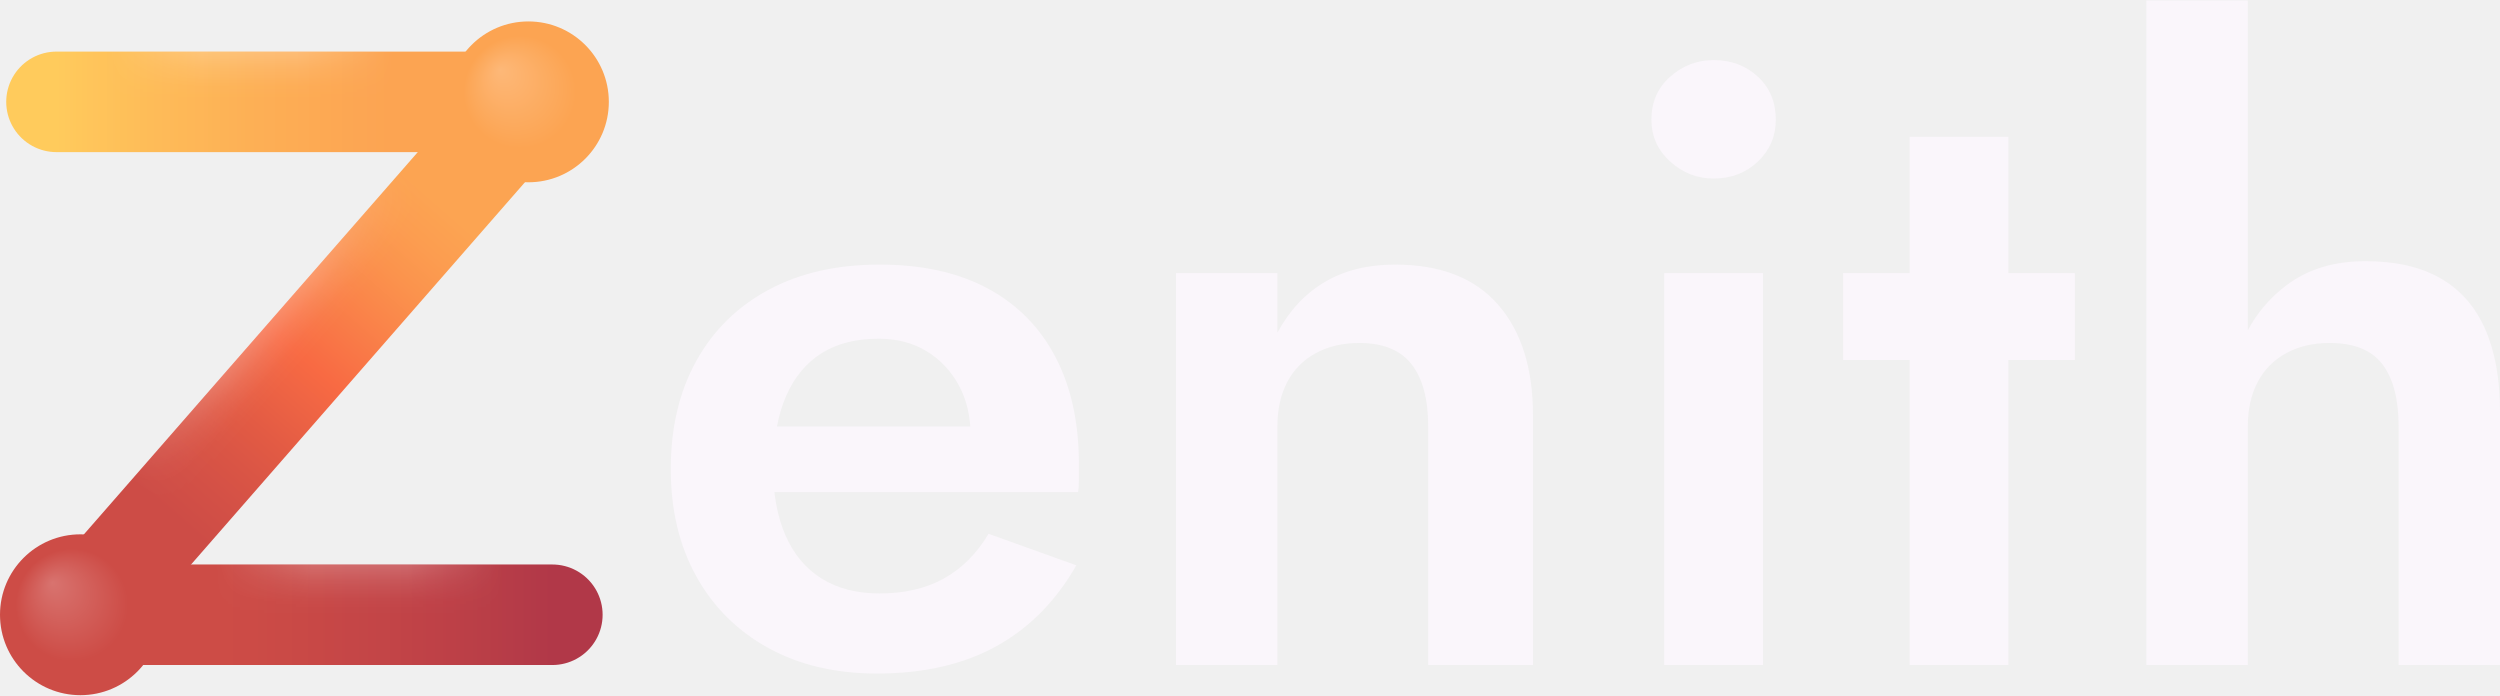
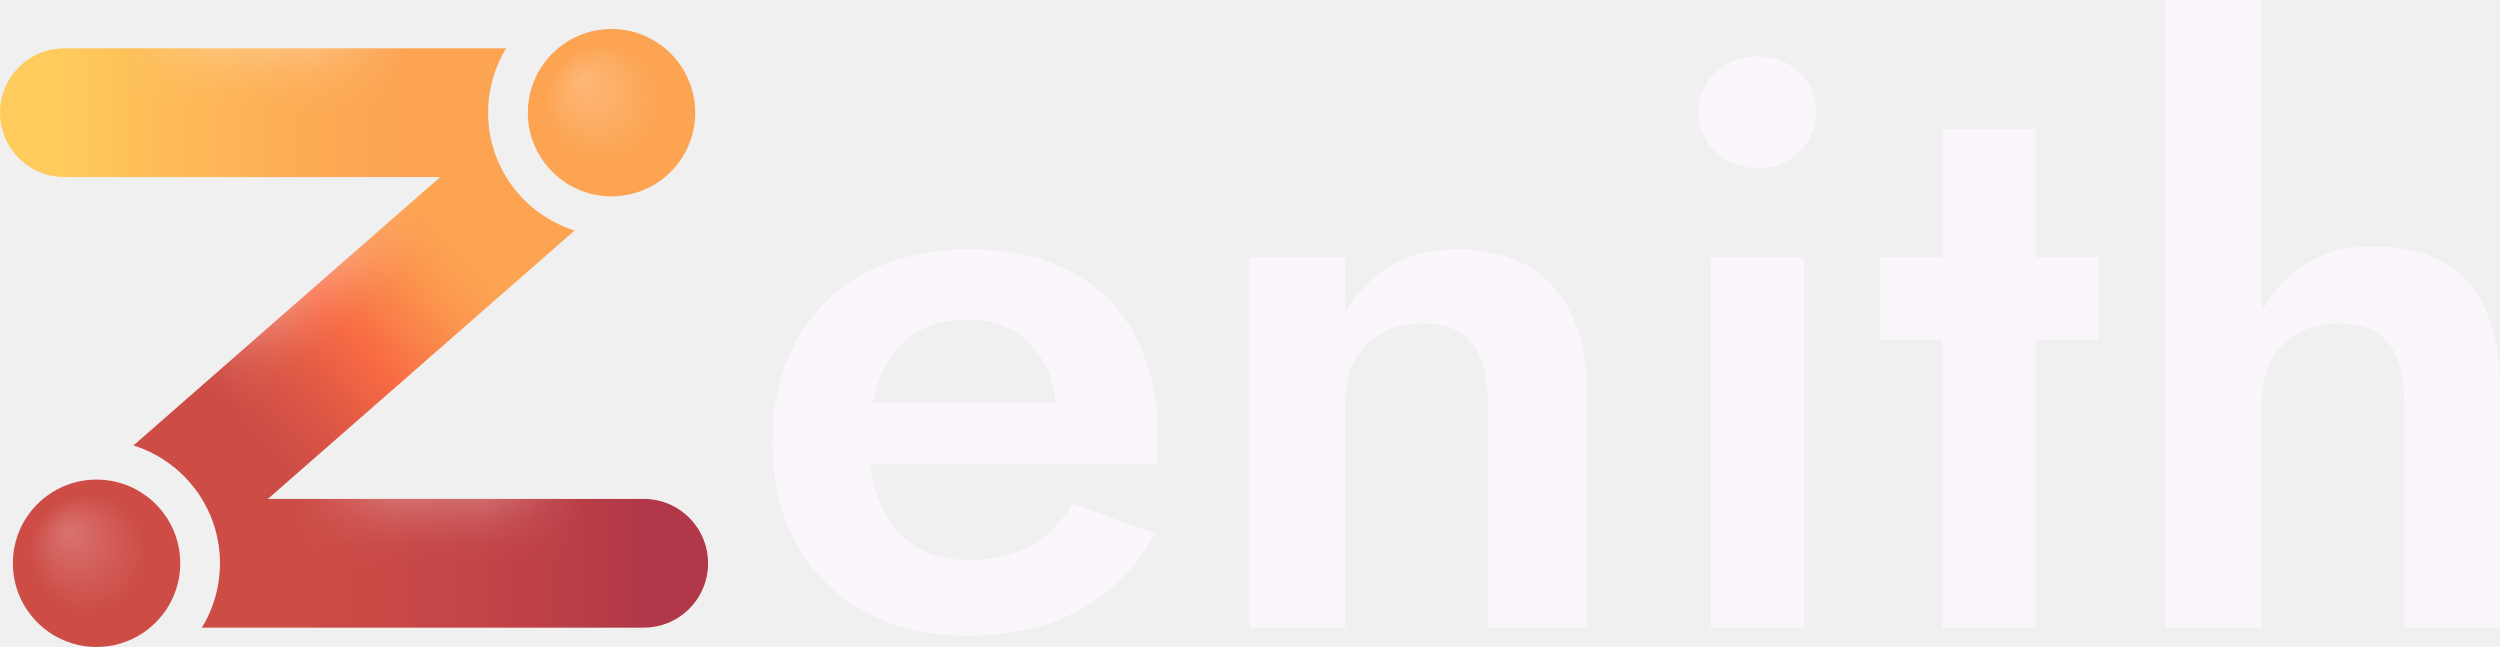
- <svg xmlns="http://www.w3.org/2000/svg" viewBox="-7.3 -780 2934.3 815.4" width="230" height="64" role="img" aria-label="Zenith">
+ <svg xmlns="http://www.w3.org/2000/svg" viewBox="0 -780 3107 804" width="247.3" height="64" role="img" aria-label="Zenith">
  <defs>
-     <linearGradient id="zenith-word-sky-dark-s0" gradientUnits="userSpaceOnUse" x1="59" y1="-661" x2="612.9" y2="-661">
+     <linearGradient id="zenith-word-s0" gradientUnits="userSpaceOnUse" x1="14" y1="18" x2="48" y2="18">
      <stop offset="0%" stop-color="#FFCB5C" />
      <stop offset="0%" stop-color="#FFCB5C" />
-       <stop offset="7.1%" stop-color="#FFC55B" />
-       <stop offset="14.2%" stop-color="#FEC059" />
-       <stop offset="21.4%" stop-color="#FEBB58" />
-       <stop offset="28.5%" stop-color="#FEB757" />
-       <stop offset="35.6%" stop-color="#FDB356" />
-       <stop offset="42.7%" stop-color="#FDAF55" />
-       <stop offset="49.9%" stop-color="#FDAC54" />
-       <stop offset="57%" stop-color="#FDA953" />
-       <stop offset="64.1%" stop-color="#FCA653" />
-       <stop offset="71.2%" stop-color="#FCA452" />
+       <stop offset="6.3%" stop-color="#FFC55B" />
+       <stop offset="12.6%" stop-color="#FEC059" />
+       <stop offset="18.8%" stop-color="#FEBB58" />
+       <stop offset="25.1%" stop-color="#FEB757" />
+       <stop offset="31.4%" stop-color="#FDB356" />
+       <stop offset="37.7%" stop-color="#FDAF55" />
+       <stop offset="44%" stop-color="#FDAC54" />
+       <stop offset="50.2%" stop-color="#FDA953" />
+       <stop offset="56.5%" stop-color="#FCA653" />
+       <stop offset="62.8%" stop-color="#FCA452" />
      <stop offset="100%" stop-color="#FCA452" />
    </linearGradient>
-     <linearGradient id="zenith-word-sky-dark-s1" gradientUnits="userSpaceOnUse" x1="612.9" y1="-661" x2="87.1" y2="-59">
+     <linearGradient id="zenith-word-s1" gradientUnits="userSpaceOnUse" x1="48" y1="18" x2="16" y2="46">
      <stop offset="0%" stop-color="#FCA452" />
-       <stop offset="19.9%" stop-color="#FCA452" />
-       <stop offset="26%" stop-color="#FC9D50" />
-       <stop offset="32%" stop-color="#FB934D" />
-       <stop offset="38%" stop-color="#FA864A" />
-       <stop offset="44%" stop-color="#F97847" />
+       <stop offset="29.7%" stop-color="#FCA452" />
+       <stop offset="33.8%" stop-color="#FC9D50" />
+       <stop offset="37.8%" stop-color="#FB934D" />
+       <stop offset="41.9%" stop-color="#FA864A" />
+       <stop offset="45.9%" stop-color="#F97847" />
      <stop offset="50%" stop-color="#F86A43" />
-       <stop offset="56%" stop-color="#ED6344" />
-       <stop offset="62%" stop-color="#E35B44" />
-       <stop offset="68%" stop-color="#DA5545" />
-       <stop offset="74%" stop-color="#D35046" />
-       <stop offset="80.1%" stop-color="#CD4C46" />
+       <stop offset="54.1%" stop-color="#ED6344" />
+       <stop offset="58.1%" stop-color="#E35B44" />
+       <stop offset="62.2%" stop-color="#DA5545" />
+       <stop offset="66.2%" stop-color="#D35046" />
+       <stop offset="70.3%" stop-color="#CD4C46" />
      <stop offset="100%" stop-color="#CD4C46" />
    </linearGradient>
-     <linearGradient id="zenith-word-sky-dark-s2" gradientUnits="userSpaceOnUse" x1="87.1" y1="-59" x2="641" y2="-59">
+     <linearGradient id="zenith-word-s2" gradientUnits="userSpaceOnUse" x1="16" y1="46" x2="50" y2="46">
      <stop offset="0%" stop-color="#CD4C46" />
-       <stop offset="28.8%" stop-color="#CD4C46" />
-       <stop offset="35.9%" stop-color="#CC4B46" />
-       <stop offset="43%" stop-color="#CA4A46" />
-       <stop offset="50.1%" stop-color="#C84846" />
-       <stop offset="57.3%" stop-color="#C54647" />
-       <stop offset="64.4%" stop-color="#C34547" />
-       <stop offset="71.5%" stop-color="#C04247" />
-       <stop offset="78.6%" stop-color="#BD4047" />
-       <stop offset="85.8%" stop-color="#B93E47" />
-       <stop offset="92.9%" stop-color="#B53B48" />
+       <stop offset="37.2%" stop-color="#CD4C46" />
+       <stop offset="43.5%" stop-color="#CC4B46" />
+       <stop offset="49.8%" stop-color="#CA4A46" />
+       <stop offset="56%" stop-color="#C84846" />
+       <stop offset="62.3%" stop-color="#C54647" />
+       <stop offset="68.6%" stop-color="#C34547" />
+       <stop offset="74.9%" stop-color="#C04247" />
+       <stop offset="81.2%" stop-color="#BD4047" />
+       <stop offset="87.4%" stop-color="#B93E47" />
+       <stop offset="93.7%" stop-color="#B53B48" />
      <stop offset="100%" stop-color="#B13848" />
      <stop offset="100%" stop-color="#B13848" />
    </linearGradient>
-     <linearGradient id="zenith-word-sky-dark-h0" gradientUnits="userSpaceOnUse" x1="335.95" y1="-720" x2="335.95" y2="-661">
+     <mask id="zenith-word-gap" maskUnits="userSpaceOnUse" x="0" y="0" width="64" height="64">
+       <rect x="0" y="0" width="64" height="64" fill="#fff" />
+       <circle cx="48" cy="18" r="7.67" fill="#000" />
+       <circle cx="16" cy="46" r="7.67" fill="#000" />
+     </mask>
+     <linearGradient id="zenith-word-h0" gradientUnits="userSpaceOnUse" x1="31" y1="14" x2="31" y2="18">
      <stop offset="0" stop-color="#FFFFFF" stop-opacity="0.2" />
      <stop offset="0.35" stop-color="#FFFFFF" stop-opacity="0.09" />
      <stop offset="0.7" stop-color="#FFFFFF" stop-opacity="0.02" />
      <stop offset="1" stop-color="#FFFFFF" stop-opacity="0" />
    </linearGradient>
-     <linearGradient id="zenith-word-sky-dark-hf0" gradientUnits="userSpaceOnUse" x1="59" y1="-661" x2="612.9" y2="-661">
-       <stop offset="0.107" stop-color="#000" />
-       <stop offset="0.308" stop-color="#FFF" />
-       <stop offset="0.51" stop-color="#FFF" />
-       <stop offset="0.712" stop-color="#000" />
+     <linearGradient id="zenith-word-hf0" gradientUnits="userSpaceOnUse" x1="14" y1="18" x2="48" y2="18">
+       <stop offset="0.118" stop-color="#000" />
+       <stop offset="0.288" stop-color="#FFF" />
+       <stop offset="0.458" stop-color="#FFF" />
+       <stop offset="0.628" stop-color="#000" />
    </linearGradient>
-     <mask id="zenith-word-sky-dark-hm0" maskUnits="userSpaceOnUse" x="-7.3" y="-780" width="2934.3" height="815.4">
-       <path d="M59 -661 L612.9 -661" fill="none" stroke="url(#zenith-word-sky-dark-hf0)" stroke-width="141.6" stroke-linecap="butt" />
+     <mask id="zenith-word-hm0" maskUnits="userSpaceOnUse" x="0" y="0" width="64" height="64">
+       <path d="M14 18 L48 18" fill="none" stroke="url(#zenith-word-hf0)" stroke-width="9.6" stroke-linecap="butt" />
    </mask>
-     <linearGradient id="zenith-word-sky-dark-h1" gradientUnits="userSpaceOnUse" x1="305.563" y1="-398.812" x2="350" y2="-360">
+     <linearGradient id="zenith-word-h1" gradientUnits="userSpaceOnUse" x1="29.366" y1="28.99" x2="32" y2="32">
      <stop offset="0" stop-color="#FFFFFF" stop-opacity="0.2" />
      <stop offset="0.35" stop-color="#FFFFFF" stop-opacity="0.09" />
      <stop offset="0.7" stop-color="#FFFFFF" stop-opacity="0.02" />
      <stop offset="1" stop-color="#FFFFFF" stop-opacity="0" />
    </linearGradient>
-     <linearGradient id="zenith-word-sky-dark-hf1" gradientUnits="userSpaceOnUse" x1="612.9" y1="-661" x2="87.1" y2="-59">
-       <stop offset="0.199" stop-color="#000" />
-       <stop offset="0.4" stop-color="#FFF" />
-       <stop offset="0.6" stop-color="#FFF" />
-       <stop offset="0.801" stop-color="#000" />
+     <linearGradient id="zenith-word-hf1" gradientUnits="userSpaceOnUse" x1="48" y1="18" x2="16" y2="46">
+       <stop offset="0.297" stop-color="#000" />
+       <stop offset="0.432" stop-color="#FFF" />
+       <stop offset="0.568" stop-color="#FFF" />
+       <stop offset="0.703" stop-color="#000" />
    </linearGradient>
-     <mask id="zenith-word-sky-dark-hm1" maskUnits="userSpaceOnUse" x="-7.3" y="-780" width="2934.3" height="815.4">
-       <path d="M612.9 -661 L87.1 -59" fill="none" stroke="url(#zenith-word-sky-dark-hf1)" stroke-width="141.6" stroke-linecap="butt" />
+     <mask id="zenith-word-hm1" maskUnits="userSpaceOnUse" x="0" y="0" width="64" height="64">
+       <path d="M48 18 L16 46" fill="none" stroke="url(#zenith-word-hf1)" stroke-width="9.6" stroke-linecap="butt" />
    </mask>
-     <linearGradient id="zenith-word-sky-dark-h2" gradientUnits="userSpaceOnUse" x1="364.05" y1="-118" x2="364.05" y2="-59">
+     <linearGradient id="zenith-word-h2" gradientUnits="userSpaceOnUse" x1="33" y1="42" x2="33" y2="46">
      <stop offset="0" stop-color="#FFFFFF" stop-opacity="0.2" />
      <stop offset="0.35" stop-color="#FFFFFF" stop-opacity="0.09" />
      <stop offset="0.7" stop-color="#FFFFFF" stop-opacity="0.02" />
      <stop offset="1" stop-color="#FFFFFF" stop-opacity="0" />
    </linearGradient>
-     <linearGradient id="zenith-word-sky-dark-hf2" gradientUnits="userSpaceOnUse" x1="87.1" y1="-59" x2="641" y2="-59">
-       <stop offset="0.288" stop-color="#000" />
-       <stop offset="0.49" stop-color="#FFF" />
-       <stop offset="0.692" stop-color="#FFF" />
-       <stop offset="0.893" stop-color="#000" />
+     <linearGradient id="zenith-word-hf2" gradientUnits="userSpaceOnUse" x1="16" y1="46" x2="50" y2="46">
+       <stop offset="0.372" stop-color="#000" />
+       <stop offset="0.542" stop-color="#FFF" />
+       <stop offset="0.712" stop-color="#FFF" />
+       <stop offset="0.882" stop-color="#000" />
    </linearGradient>
-     <mask id="zenith-word-sky-dark-hm2" maskUnits="userSpaceOnUse" x="-7.3" y="-780" width="2934.3" height="815.4">
-       <path d="M87.1 -59 L641 -59" fill="none" stroke="url(#zenith-word-sky-dark-hf2)" stroke-width="141.6" stroke-linecap="butt" />
+     <mask id="zenith-word-hm2" maskUnits="userSpaceOnUse" x="0" y="0" width="64" height="64">
+       <path d="M16 46 L50 46" fill="none" stroke="url(#zenith-word-hf2)" stroke-width="9.6" stroke-linecap="butt" />
    </mask>
-     <radialGradient id="zenith-word-sky-dark-d0" gradientUnits="userSpaceOnUse" cx="612.9" cy="-661" r="94.4" fx="579.86" fy="-698.76">
+     <radialGradient id="zenith-word-d0" gradientUnits="userSpaceOnUse" cx="48" cy="18" r="5.2" fx="46.18" fy="15.92">
      <stop offset="0" stop-color="#FDB878" />
      <stop offset="0.7" stop-color="#FCA452" />
      <stop offset="1" stop-color="#FCA452" />
    </radialGradient>
-     <radialGradient id="zenith-word-sky-dark-d1" gradientUnits="userSpaceOnUse" cx="87.1" cy="-59" r="94.4" fx="54.06" fy="-96.76">
+     <radialGradient id="zenith-word-d1" gradientUnits="userSpaceOnUse" cx="16" cy="46" r="5.2" fx="14.18" fy="43.92">
      <stop offset="0" stop-color="#D8736F" />
      <stop offset="0.7" stop-color="#CD4C46" />
      <stop offset="1" stop-color="#CD4C46" />
    </radialGradient>
  </defs>
-   <g>
-     <path d="M59 -661 L612.9 -661" fill="none" stroke="url(#zenith-word-sky-dark-s0)" stroke-width="118" stroke-linecap="round" />
-     <path d="M612.9 -661 L87.1 -59" fill="none" stroke="url(#zenith-word-sky-dark-s1)" stroke-width="118" stroke-linecap="round" />
-     <path d="M87.1 -59 L641 -59" fill="none" stroke="url(#zenith-word-sky-dark-s2)" stroke-width="118" stroke-linecap="round" />
-     <path d="M59 -661 L612.9 -661" fill="none" stroke="url(#zenith-word-sky-dark-h0)" stroke-width="118" stroke-linecap="butt" mask="url(#zenith-word-sky-dark-hm0)" />
-     <path d="M612.9 -661 L87.1 -59" fill="none" stroke="url(#zenith-word-sky-dark-h1)" stroke-width="118" stroke-linecap="butt" mask="url(#zenith-word-sky-dark-hm1)" />
-     <path d="M87.1 -59 L641 -59" fill="none" stroke="url(#zenith-word-sky-dark-h2)" stroke-width="118" stroke-linecap="butt" mask="url(#zenith-word-sky-dark-hm2)" />
+   <g transform="matrix(20 0 0 20 -200 -1000)">
+     <g mask="url(#zenith-word-gap)">
+       <path d="M14 18 L48 18" fill="none" stroke="url(#zenith-word-s0)" stroke-width="8" stroke-linecap="round" />
+       <path d="M48 18 L16 46" fill="none" stroke="url(#zenith-word-s1)" stroke-width="8" stroke-linecap="round" />
+       <path d="M16 46 L50 46" fill="none" stroke="url(#zenith-word-s2)" stroke-width="8" stroke-linecap="round" />
+       <path d="M14 18 L48 18" fill="none" stroke="url(#zenith-word-h0)" stroke-width="8" stroke-linecap="butt" mask="url(#zenith-word-hm0)" />
+       <path d="M48 18 L16 46" fill="none" stroke="url(#zenith-word-h1)" stroke-width="8" stroke-linecap="butt" mask="url(#zenith-word-hm1)" />
+       <path d="M16 46 L50 46" fill="none" stroke="url(#zenith-word-h2)" stroke-width="8" stroke-linecap="butt" mask="url(#zenith-word-hm2)" />
+     </g>
+     <circle cx="48" cy="18" r="5.2" fill="url(#zenith-word-d0)" />
+     <circle cx="16" cy="46" r="5.2" fill="url(#zenith-word-d1)" />
  </g>
-   <circle cx="612.9" cy="-661" r="94.4" fill="url(#zenith-word-sky-dark-d0)" />
-   <circle cx="87.1" cy="-59" r="94.4" fill="url(#zenith-word-sky-dark-d1)" />
-   <path d="M1022 10Q1104 10 1162-22Q1220-54 1256-117L1153-154Q1132-119 1100.5-101.5Q1069-84 1025-84Q985-84 957-101.5Q929-119 914.5-152.5Q900-186 900-233Q901-283 915.5-316Q930-349 957-366Q984-383 1024-383Q1056-383 1080-368.5Q1104-354 1118-328.5Q1132-303 1132-268Q1132-261 1128.5-250.5Q1125-240 1121-234L1155-280L850-280L850-203L1258-203Q1259-208 1259-217.5Q1259-227 1259-236Q1259-309 1231.5-361.5Q1204-414 1152-442Q1100-470 1025-470Q950-470 895-440.5Q840-411 810-357Q780-303 780-230Q780-158 810-104Q840-50 894.5-20Q949 10 1022 10 M1669-280L1669 0L1792 0L1792-293Q1792-376 1751-423Q1710-470 1630-470Q1582-470 1547.5-449.5Q1513-429 1492-390L1492-460L1373-460L1373 0L1492 0L1492-280Q1492-310 1503.5-332Q1515-354 1537-366Q1559-378 1588-378Q1630-378 1649.5-353Q1669-328 1669-280 M1931-640Q1931-611 1953-591Q1975-571 2004-571Q2035-571 2056-591Q2077-611 2077-640Q2077-671 2056-690.5Q2035-710 2004-710Q1975-710 1953-690.5Q1931-671 1931-640M2062-460L1946-460L1946 0L2062 0 M2428-460L2156-460L2156-358L2428-358L2428-460M2350-620L2234-620L2234 0L2350 0 M2631 0L2631-780L2512-780L2512 0L2631 0M2808-280L2808 0L2927 0L2927-297Q2927-355 2909.5-394.5Q2892-434 2857-454Q2822-474 2769-474Q2716-474 2679.5-448Q2643-422 2624-378.5Q2605-335 2605-280L2631-280Q2631-310 2642.5-332Q2654-354 2676-366Q2698-378 2727-378Q2770-378 2789-353Q2808-328 2808-280" fill="#FAF6FB" />
+   <path transform="translate(180 0)" d="M1022 10Q1104 10 1162-22Q1220-54 1256-117L1153-154Q1132-119 1100.5-101.5Q1069-84 1025-84Q985-84 957-101.5Q929-119 914.5-152.5Q900-186 900-233Q901-283 915.5-316Q930-349 957-366Q984-383 1024-383Q1056-383 1080-368.5Q1104-354 1118-328.5Q1132-303 1132-268Q1132-261 1128.5-250.5Q1125-240 1121-234L1155-280L850-280L850-203L1258-203Q1259-208 1259-217.5Q1259-227 1259-236Q1259-309 1231.5-361.5Q1204-414 1152-442Q1100-470 1025-470Q950-470 895-440.5Q840-411 810-357Q780-303 780-230Q780-158 810-104Q840-50 894.5-20Q949 10 1022 10 M1669-280L1669 0L1792 0L1792-293Q1792-376 1751-423Q1710-470 1630-470Q1582-470 1547.5-449.5Q1513-429 1492-390L1492-460L1373-460L1373 0L1492 0L1492-280Q1492-310 1503.5-332Q1515-354 1537-366Q1559-378 1588-378Q1630-378 1649.5-353Q1669-328 1669-280 M1931-640Q1931-611 1953-591Q1975-571 2004-571Q2035-571 2056-591Q2077-611 2077-640Q2077-671 2056-690.5Q2035-710 2004-710Q1975-710 1953-690.5Q1931-671 1931-640M2062-460L1946-460L1946 0L2062 0 M2428-460L2156-460L2156-358L2428-358L2428-460M2350-620L2234-620L2234 0L2350 0 M2631 0L2631-780L2512-780L2512 0L2631 0M2808-280L2808 0L2927 0L2927-297Q2927-355 2909.5-394.5Q2892-434 2857-454Q2822-474 2769-474Q2716-474 2679.5-448Q2643-422 2624-378.5Q2605-335 2605-280L2631-280Q2631-310 2642.5-332Q2654-354 2676-366Q2698-378 2727-378Q2770-378 2789-353Q2808-328 2808-280" fill="#FAF6FB" />
</svg>
